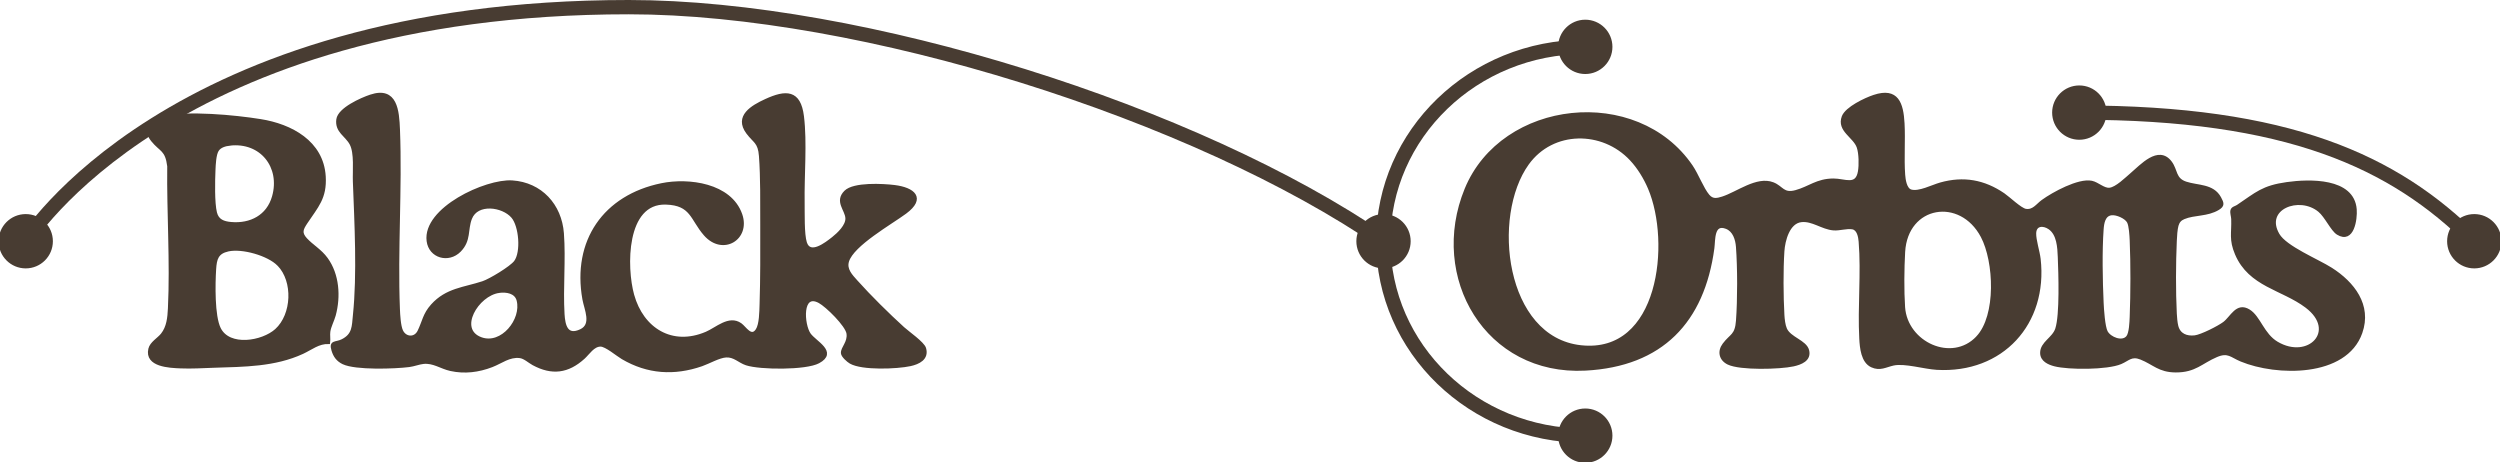
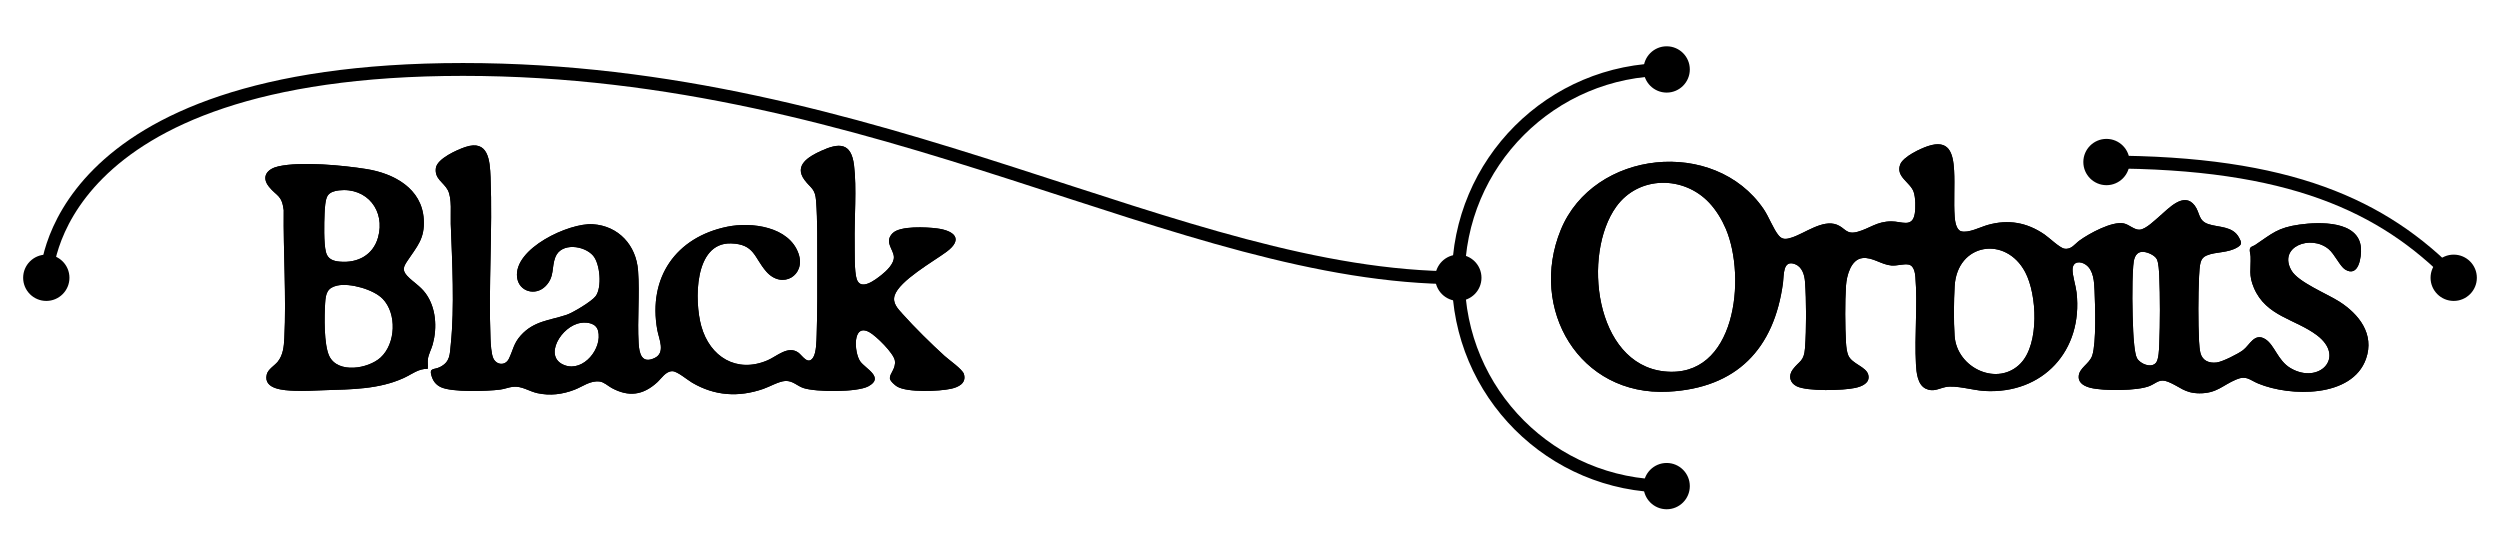
- <svg xmlns="http://www.w3.org/2000/svg" id="Layer_2" data-name="Layer 2" viewBox="0 0 874.55 161.4" fill="#483C32" stroke="#483C32">
+ <svg xmlns="http://www.w3.org/2000/svg" viewBox="0 0 972 216">
  <defs>
-     <style>
-       .cls-1 {
-         fill: none;
-         stroke-linecap: round;
-         stroke-linejoin: round;
-         stroke-width: 5px;
-       }
-     </style>
+     <style>.d{fill:none;stroke:#000;stroke-linecap:round;stroke-linejoin:round;stroke-width:5px;}</style>
  </defs>
-   <g id="Layer_4" data-name="Layer 4">
-     <g>
-       <circle cx="554.56" cy="16.39" r="9" />
-       <circle cx="554.56" cy="152.4" r="9" />
-       <circle cx="483.98" cy="84.39" r="9" />
-       <circle cx="727.38" cy="39.39" r="9" />
-       <circle cx="865.55" cy="84.39" r="9" />
-       <circle cx="9" cy="84.39" r="9" />
-       <g>
-         <path d="M107.01,83.7c2.23,2.42,5.04,3.88,7.18,6.82,4.05,5.56,4.52,13.25,2.76,19.75-.5,1.83-1.65,3.92-1.89,5.72-.18,1.31.11,2.57-.07,3.85-3.55-.13-6.15,2.09-9.17,3.49-9.77,4.51-20.43,4.47-31.02,4.82-3.86.13-7.78.39-11.67.22-3.85-.16-12.08-.48-10.74-6.28.49-2.12,3.07-3.48,4.33-5.07,2.07-2.61,2.36-5.91,2.52-9.14.79-16.3-.43-33.4-.24-49.74-.75-5.95-2.7-5.35-5.71-9.07-3.22-3.99-.61-7.02,3.69-7.96,8.86-1.94,25-.41,34.14,1.05,10.65,1.69,21.61,7.5,22.33,19.56.45,7.52-2.59,10.45-6.33,16.09-1.53,2.31-2.2,3.62-.1,5.91ZM80.44,50.45c-1.62.18-3.48.66-4.39,2.1-.95,1.5-1.09,5.05-1.17,6.9-.16,3.77-.34,11.48.52,14.96.69,2.78,2.79,3.52,5.43,3.75,6.86.61,12.89-2.51,14.83-9.36,2.96-10.43-4.27-19.59-15.22-18.36ZM97.44,92.59c-3.57-3.65-12.73-6.22-17.63-5.13-3.87.86-4.47,3.06-4.7,6.72-.32,5.09-.55,16.35,1.64,20.78,3.37,6.81,15.07,4.86,19.88.52,5.95-5.39,6.44-17.13.82-22.89Z" />
-         <path d="M160.8,87.68c-3.9,3.96-10.35,2.15-11.06-3.37-1.46-11.26,20.26-21.31,29.44-20.7,10.02.66,16.86,8.17,17.59,18.04.69,9.34-.33,18.9.22,28.24.23,3.97,1.19,8.12,6.21,5.74,4.37-2.07,1.67-7.42,1.03-10.97-3.62-20.34,7.24-35.98,27.22-40.08,9.44-1.94,24.03-.05,27.71,10.47,2.94,8.41-6.34,14.07-12.55,6.94-4.74-5.45-4.53-10.63-13.67-10.92-14.5-.45-14.27,22.53-11.59,32.15,3.33,11.97,13.73,18.44,25.75,13.31,3.64-1.55,7.93-5.84,11.93-3.05,1.57,1.09,3.74,5.08,5.8,1.97,1.28-1.93,1.3-6.52,1.38-8.91.3-9.18.26-18.64.24-27.8-.02-7.7.11-16.57-.46-24.2-.36-4.88-2.06-4.88-4.48-8.12-4.28-5.73,1.64-9.13,6.34-11.29,7.09-3.27,11.8-3.3,12.89,5.56,1.14,9.2.08,20.71.24,30.23.06,3.52-.17,11.03.79,13.99,1.55,4.79,7.24.32,9.63-1.57,1.92-1.52,4.98-4.38,4.83-7.05-.16-2.98-3.85-5.83-.47-9.2,2.94-2.93,13.12-2.36,17.12-1.87,6.67.83,10.63,4.06,3.8,9.12-5.01,3.71-18.4,11.22-20.17,17.02-.89,2.93,1.24,5.07,3.07,7.11,4.65,5.21,11.17,11.63,16.36,16.35,1.67,1.52,6.97,5.19,7.52,7.04,1.07,3.61-2.18,5.11-5.04,5.73-4.63,1.01-16.85,1.51-20.9-.85-.86-.5-2.78-2.17-2.85-3.2-.14-1.87,2.4-3.71,1.95-6.88-.41-2.89-7.35-9.69-9.95-11.1-6.68-3.63-5.88,8.03-3.53,11.37,1.99,2.83,9.55,6.25,3.17,9.69-4.41,2.38-20.39,2.27-25.2.69-2.53-.83-4.19-2.93-7.11-2.76-2.49.14-6.07,2.23-8.56,3.09-9.61,3.32-18.88,2.73-27.68-2.45-1.82-1.07-5.74-4.43-7.66-4.44-2.58-.02-4.28,2.87-5.94,4.37-5.5,4.99-11.05,5.73-17.63,2.16-1.42-.77-3.01-2.31-4.66-2.51-3.73-.46-6.57,1.94-9.82,3.19-4.67,1.8-9.5,2.41-14.41,1.33-3.35-.73-6.01-2.87-9.58-2.47-1.54.17-3.28.88-4.96,1.09-5.03.64-18.68,1.1-23.01-.96-1.95-.93-3.03-2.38-3.64-4.43-.97-3.24,1.01-2.23,3.31-3.39,4.02-2.02,3.79-4.97,4.19-8.81,1.5-14.45.54-32.17-.01-46.82-.14-3.69.56-9.96-1.15-13.18-1.61-3.04-5.21-4.32-4.64-8.54.5-3.68,8.31-7.14,11.51-8.2,8.92-2.96,9.5,5.24,9.76,11.76.82,20.72-.84,42.04-.02,62.76.08,2.02.28,5.89,1.09,7.64,1.22,2.66,4.67,3.01,6.06.16,1.67-3.42,1.81-5.92,4.62-9.05,5.09-5.66,11.19-5.82,17.77-8,2.5-.83,9.81-5.23,11.34-7.26,2.52-3.36,1.76-12.58-.99-15.77-3.43-3.97-12.41-5.19-14.67.56-1.56,3.98-.22,7.64-3.82,11.3ZM174.54,101.98c-7.58,1.04-14.94,13.31-6.28,16.47,7.34,2.68,14.73-6.62,12.96-13.41-.76-2.92-4.05-3.43-6.68-3.07Z" />
-       </g>
-       <path d="M745.62,60.95c3.4-2.86,9.45-9.75,13.67-4.16,2.11,2.8,1.29,5.89,5.35,7.23,4.15,1.38,9.42.69,11.87,5.21.99,1.84,1.3,2.63-.53,3.75-3.88,2.36-8.33,1.65-12.06,3.22-1.26.53-1.93,1.32-2.32,2.62s-.55,3.97-.61,5.45c-.35,7.8-.39,17.62,0,25.41.06,1.27.22,3.21.53,4.42.78,3.04,3.35,4.05,6.28,3.71,2.3-.27,8.36-3.35,10.27-4.79,2.63-1.99,4.44-6.9,8.63-4.32,3.66,2.25,4.84,8.34,9.83,11.29,11.06,6.52,21.6-4.23,10.3-12.77-8.42-6.35-19.79-7.31-24.51-18.41-2.14-5.03-1.13-7.23-1.3-12.19-.03-.92-.47-2.12-.28-2.96.21-.95,1.3-1.04,2.05-1.54,6.66-4.47,8.72-6.73,17.24-7.93,7.77-1.09,23.09-1.56,23.9,9.07.26,3.4-.87,11.65-6.15,8.39-1.99-1.23-4.08-5.99-6.43-7.94-6.98-5.8-19.79-.88-14.42,8.36,2.62,4.51,13.72,8.97,18.53,12.03,7.67,4.88,13.82,12.65,10.44,22.26-5.37,15.29-29.58,14.75-41.89,9.64-3.48-1.44-4.55-3.3-8.66-1.55-5.29,2.25-7.47,5.37-14.23,5.34-5.82-.03-7.63-2.66-12.15-4.47-3.36-1.35-4.42.43-7.12,1.58-4.69,2-18.13,2.02-23.08.75-2.08-.54-4.57-1.63-4.59-4.18-.03-3.54,4.18-5.01,5.28-8.39,1.62-4.96,1.12-19.48.89-25.2-.14-3.39-.35-7.95-3.38-10.08-2.15-1.51-5.07-1.39-5.17,1.79-.07,2.39,1.26,6.39,1.56,9.01,2.56,22.56-13.05,39.59-35.81,38.28-4.39-.25-11.26-2.37-15.22-1.5-2.69.59-4.65,1.96-7.52.65-3.31-1.51-3.73-6.39-3.9-9.58-.6-11.13.68-22.95-.22-33.94-.14-1.72-.62-4.41-2.63-4.78s-4.49.54-6.66.37c-3.96-.32-7.33-3.32-11.27-2.89-4.54.5-6.16,6.9-6.41,10.67-.43,6.43-.37,15.8,0,22.27.08,1.46.31,3.62.9,4.94,1.48,3.33,6.96,4.33,7.76,7.52.83,3.28-2.51,4.51-5.05,5.07-4.67,1.03-18.59,1.42-22.76-.62-2.77-1.36-3.34-4.15-1.52-6.57,2.55-3.4,4.34-2.99,4.73-8.31.54-7.3.54-18.51-.01-25.85-.2-2.62-1.13-5.69-3.82-6.74-4.89-1.91-4.34,4.38-4.72,7.19-3.45,25.73-17.98,40.96-44.6,42.37-34.63,1.84-54.38-32.25-41.8-62.92,12.74-31.06,59.72-36.11,78.85-8.08,2.04,2.99,3.84,7.89,5.88,10.3,1.47,1.74,3.07,1.42,5.03.79,5.18-1.65,12.04-7.16,17.6-5,3.26,1.27,3.55,3.98,8.02,2.76,4.8-1.32,7.4-4.03,13.15-4.06,3.96-.02,8.14,2.56,9.08-2.93.39-2.28.33-6.33-.42-8.53-1.28-3.77-7.02-5.84-5.25-10.62,1.13-3.05,7.8-6.19,10.8-7.18,8.16-2.71,9.8,2.56,10.18,9.48.32,5.85-.2,12.14.22,17.98.12,1.67.56,5.05,2.46,5.63,2.81.87,7.58-1.65,10.4-2.44,8.02-2.26,15.21-.98,22.05,3.7,1.84,1.26,5.92,5.22,7.74,5.52,2.71.45,4.02-1.81,5.92-3.19,3.72-2.7,12.62-7.57,17.16-6.63,2.12.44,4.2,2.66,6.28,2.44,2.43-.26,5.83-3.69,7.68-5.25ZM570.57,55.74c-9.94-10.63-27.44-10.64-36.19,1.5-13.24,18.39-8.4,61.09,18.64,64.03,27.93,3.04,32.01-36.52,23.97-55.43-1.52-3.58-3.75-7.26-6.42-10.1ZM691.71,118.05c7.19-7.58,6.31-26.6,1.69-35.35-7.57-14.34-26.49-11.28-27.44,5.42-.33,5.75-.41,13.62-.02,19.35.86,12.63,16.88,19.96,25.77,10.59ZM738.71,74.8c-2.74.26-3.16,3.24-3.32,5.46-.55,7.49-.35,18.03,0,25.61.1,2.26.5,8.48,1.45,10.24,1.23,2.28,5.6,4.02,7.42,1.78,1.05-1.29,1.18-5.29,1.25-7.06.32-8.43.35-18.34,0-26.77-.07-1.61-.26-5.15-.96-6.45-.87-1.63-4.05-2.99-5.84-2.81Z" />
-       <path class="cls-1" d="M9,84.39S59.53,2.5,219.95,2.5c81.49,0,198.41,36.86,263.94,81.89" />
-       <path class="cls-1" d="M554.38,152.4c-38.93,0-70.49-30.45-70.49-68s31.56-68,70.49-68" />
-       <path class="cls-1" d="M727.38,39.39c72.74,0,110.05,16.89,138.17,45" />
-     </g>
+   <g id="a">
+     <path d="M158.32,107.26c2.23,2.42,5.04,3.88,7.18,6.82,4.05,5.56,4.52,13.25,2.76,19.75-.5,1.83-1.65,3.92-1.89,5.72-.18,1.31.11,2.57-.07,3.85-3.55-.13-6.15,2.09-9.17,3.49-9.77,4.51-20.43,4.47-31.02,4.82-3.86.13-7.78.39-11.67.22s-12.08-.48-10.74-6.28c.49-2.12,3.07-3.48,4.33-5.07,2.07-2.61,2.36-5.91,2.52-9.14.79-16.3-.43-33.4-.24-49.74-.75-5.95-2.7-5.35-5.71-9.07-3.22-3.99-.61-7.02,3.69-7.96,8.86-1.94,25-.41,34.14,1.05,10.65,1.69,21.61,7.5,22.33,19.56.45,7.52-2.59,10.45-6.33,16.09-1.53,2.31-2.2,3.62-.1,5.91ZM131.75,74.02c-1.62.18-3.48.66-4.39,2.1s-1.09,5.05-1.17,6.9c-.16,3.77-.34,11.48.52,14.96.69,2.78,2.79,3.52,5.43,3.75,6.86.61,12.89-2.51,14.83-9.36,2.96-10.43-4.27-19.59-15.22-18.36ZM148.75,116.15c-3.57-3.65-12.73-6.22-17.63-5.13-3.87.86-4.47,3.06-4.7,6.72-.32,5.09-.55,16.35,1.64,20.78,3.37,6.81,15.07,4.86,19.88.52,5.95-5.39,6.44-17.13.82-22.89Z" />
+     <path d="M212.11,111.25c-3.9,3.96-10.35,2.15-11.06-3.37-1.46-11.26,20.26-21.31,29.44-20.7,10.02.66,16.86,8.17,17.59,18.04.69,9.34-.33,18.9.22,28.24.23,3.97,1.19,8.12,6.21,5.74,4.37-2.07,1.67-7.42,1.03-10.97-3.62-20.34,7.24-35.98,27.22-40.08,9.44-1.94,24.03-.05,27.71,10.47,2.94,8.41-6.34,14.07-12.55,6.94-4.74-5.45-4.53-10.63-13.67-10.92-14.5-.45-14.27,22.53-11.59,32.15,3.33,11.97,13.73,18.44,25.75,13.31,3.64-1.55,7.93-5.84,11.93-3.05,1.57,1.09,3.74,5.08,5.8,1.97,1.28-1.93,1.3-6.52,1.38-8.91.3-9.18.26-18.64.24-27.8-.02-7.7.11-16.57-.46-24.2-.36-4.88-2.06-4.88-4.48-8.12-4.28-5.73,1.64-9.13,6.34-11.29,7.09-3.27,11.8-3.3,12.89,5.56s.08,20.71.24,30.23c.06,3.52-.17,11.03.79,13.99,1.55,4.79,7.24.32,9.63-1.57,1.92-1.52,4.98-4.38,4.83-7.05-.16-2.98-3.85-5.83-.47-9.2,2.94-2.93,13.12-2.36,17.12-1.87,6.67.83,10.63,4.06,3.8,9.12-5.01,3.71-18.4,11.22-20.17,17.02-.89,2.93,1.24,5.07,3.07,7.11,4.65,5.21,11.17,11.63,16.36,16.35,1.67,1.52,6.97,5.19,7.52,7.04,1.07,3.61-2.18,5.11-5.04,5.73-4.63,1.01-16.85,1.51-20.9-.85-.86-.5-2.78-2.17-2.85-3.2-.14-1.87,2.4-3.71,1.95-6.88-.41-2.89-7.35-9.69-9.95-11.1-6.68-3.63-5.88,8.03-3.53,11.37,1.99,2.83,9.55,6.25,3.17,9.69-4.41,2.38-20.39,2.27-25.2.69-2.53-.83-4.19-2.93-7.11-2.76-2.49.14-6.07,2.23-8.56,3.09-9.61,3.32-18.88,2.73-27.68-2.45-1.82-1.07-5.74-4.43-7.66-4.44-2.58-.02-4.28,2.87-5.94,4.37-5.5,4.99-11.05,5.73-17.63,2.16-1.42-.77-3.01-2.31-4.66-2.51-3.73-.46-6.57,1.94-9.82,3.19-4.67,1.8-9.5,2.41-14.41,1.33-3.35-.73-6.01-2.87-9.58-2.47-1.54.17-3.28.88-4.96,1.09-5.03.64-18.68,1.1-23.01-.96-1.95-.93-3.03-2.38-3.64-4.43-.97-3.24,1.01-2.23,3.31-3.39,4.02-2.02,3.79-4.97,4.19-8.81,1.5-14.45.54-32.17-.01-46.82-.14-3.69.56-9.96-1.15-13.18-1.61-3.04-5.21-4.32-4.64-8.54.5-3.68,8.31-7.14,11.51-8.2,8.92-2.96,9.5,5.24,9.76,11.76.82,20.72-.84,42.04-.02,62.76.08,2.02.28,5.89,1.09,7.64,1.22,2.66,4.67,3.01,6.06.16,1.67-3.42,1.81-5.92,4.62-9.05,5.09-5.66,11.19-5.82,17.77-8,2.5-.83,9.81-5.23,11.34-7.26,2.52-3.36,1.76-12.58-.99-15.77-3.43-3.97-12.41-5.19-14.67.56-1.56,3.98-.22,7.64-3.82,11.3ZM225.85,125.54c-7.58,1.04-14.94,13.31-6.28,16.47,7.34,2.68,14.73-6.62,12.96-13.41-.76-2.92-4.05-3.43-6.68-3.07Z" />
+     <path d="M839.63,84.08c3.4-2.86,9.45-9.75,13.67-4.16,2.11,2.8,1.29,5.89,5.35,7.23s9.42.69,11.87,5.21c.99,1.84,1.3,2.63-.53,3.75-3.88,2.36-8.33,1.65-12.06,3.22-1.26.53-1.93,1.32-2.32,2.62s-.55,3.97-.61,5.45c-.35,7.8-.39,17.62,0,25.41.06,1.27.22,3.21.53,4.42.78,3.04,3.35,4.05,6.28,3.71,2.3-.27,8.36-3.35,10.27-4.79,2.63-1.99,4.44-6.9,8.63-4.32,3.66,2.25,4.84,8.34,9.83,11.29,11.06,6.52,21.6-4.23,10.3-12.77-8.42-6.35-19.79-7.31-24.51-18.41-2.14-5.03-1.13-7.23-1.3-12.19-.03-.92-.47-2.12-.28-2.96.21-.95,1.3-1.04,2.05-1.54,6.66-4.47,8.72-6.73,17.24-7.93,7.77-1.09,23.09-1.56,23.9,9.07.26,3.4-.87,11.65-6.15,8.39-1.99-1.23-4.08-5.99-6.43-7.94-6.98-5.8-19.79-.88-14.42,8.36,2.62,4.51,13.72,8.97,18.53,12.03,7.67,4.88,13.82,12.65,10.44,22.26-5.37,15.29-29.58,14.75-41.89,9.64-3.48-1.44-4.55-3.3-8.66-1.55-5.29,2.25-7.47,5.37-14.23,5.34-5.82-.03-7.63-2.66-12.15-4.47-3.36-1.35-4.42.43-7.12,1.58-4.69,2-18.13,2.02-23.08.75-2.08-.54-4.57-1.63-4.59-4.18-.03-3.54,4.18-5.01,5.28-8.39,1.62-4.96,1.12-19.48.89-25.2-.14-3.39-.35-7.95-3.38-10.08-2.15-1.51-5.07-1.39-5.17,1.79-.07,2.39,1.26,6.39,1.56,9.01,2.56,22.56-13.05,39.59-35.81,38.28-4.39-.25-11.26-2.37-15.22-1.5-2.69.59-4.65,1.96-7.52.65-3.31-1.51-3.73-6.39-3.9-9.58-.6-11.13.68-22.95-.22-33.94-.14-1.72-.62-4.41-2.63-4.78-1.96-.36-4.49.54-6.66.37-3.96-.32-7.33-3.32-11.27-2.89-4.54.5-6.16,6.9-6.41,10.67-.43,6.43-.37,15.8,0,22.27.08,1.46.31,3.62.9,4.94,1.48,3.33,6.96,4.33,7.76,7.52s-2.51,4.51-5.05,5.07c-4.67,1.03-18.59,1.42-22.76-.62-2.77-1.36-3.34-4.15-1.52-6.57,2.55-3.4,4.34-2.99,4.73-8.31.54-7.3.54-18.51-.01-25.85-.2-2.62-1.13-5.69-3.82-6.74-4.89-1.91-4.34,4.38-4.72,7.19-3.45,25.73-17.98,40.96-44.6,42.37-34.63,1.84-54.38-32.25-41.8-62.92,12.74-31.06,59.72-36.11,78.85-8.08,2.04,2.99,3.84,7.89,5.88,10.3,1.47,1.74,3.07,1.42,5.03.79,5.18-1.65,12.04-7.16,17.6-5,3.26,1.27,3.55,3.98,8.02,2.76,4.8-1.32,7.4-4.03,13.15-4.06,3.96-.02,8.14,2.56,9.08-2.93.39-2.28.33-6.33-.42-8.53-1.28-3.77-7.02-5.84-5.25-10.62,1.13-3.05,7.8-6.19,10.8-7.18,8.16-2.71,9.8,2.56,10.18,9.48.32,5.85-.2,12.14.22,17.98.12,1.67.56,5.05,2.46,5.63,2.81.87,7.58-1.65,10.4-2.44,8.02-2.26,15.21-.98,22.05,3.7,1.84,1.26,5.92,5.22,7.74,5.52,2.71.45,4.02-1.81,5.92-3.19,3.72-2.7,12.62-7.57,17.16-6.63,2.12.44,4.2,2.66,6.28,2.44,2.43-.26,5.83-3.69,7.68-5.25ZM664.58,78.86c-9.94-10.63-27.44-10.64-36.19,1.5-13.24,18.39-8.4,61.09,18.64,64.03,27.93,3.04,32.01-36.52,23.97-55.43-1.52-3.58-3.75-7.26-6.42-10.1ZM785.72,141.17c7.19-7.58,6.31-26.6,1.69-35.35-7.57-14.34-26.49-11.28-27.44,5.42-.33,5.75-.41,13.62-.02,19.35.86,12.63,16.88,19.96,25.77,10.59ZM832.72,97.93c-2.74.26-3.16,3.24-3.32,5.46-.55,7.49-.35,18.03,0,25.61.1,2.26.5,8.48,1.45,10.24,1.23,2.28,5.6,4.02,7.42,1.78,1.05-1.29,1.18-5.29,1.25-7.06.32-8.43.35-18.34,0-26.77-.07-1.61-.26-5.15-.96-6.45-.87-1.63-4.05-2.99-5.84-2.81Z" />
+   </g>
+   <g id="b">
+     <path d="M158.32,107.26c2.23,2.42,5.04,3.88,7.18,6.82,4.05,5.56,4.52,13.25,2.76,19.75-.5,1.83-1.65,3.92-1.89,5.72-.18,1.31.11,2.57-.07,3.85-3.55-.13-6.15,2.09-9.17,3.49-9.77,4.51-20.43,4.47-31.02,4.82-3.86.13-7.78.39-11.67.22s-12.08-.48-10.74-6.28c.49-2.12,3.07-3.48,4.33-5.07,2.07-2.61,2.36-5.91,2.52-9.14.79-16.3-.43-33.4-.24-49.74-.75-5.95-2.7-5.35-5.71-9.07-3.22-3.99-.61-7.02,3.69-7.96,8.86-1.94,25-.41,34.14,1.05,10.65,1.69,21.61,7.5,22.33,19.56.45,7.52-2.59,10.45-6.33,16.09-1.53,2.31-2.2,3.62-.1,5.91ZM131.75,74.02c-1.62.18-3.48.66-4.39,2.1s-1.09,5.05-1.17,6.9c-.16,3.77-.34,11.48.52,14.96.69,2.78,2.79,3.52,5.43,3.75,6.86.61,12.89-2.51,14.83-9.36,2.96-10.43-4.27-19.59-15.22-18.36ZM148.75,116.15c-3.57-3.65-12.73-6.22-17.63-5.13-3.87.86-4.47,3.06-4.7,6.72-.32,5.09-.55,16.35,1.64,20.78,3.37,6.81,15.07,4.86,19.88.52,5.95-5.39,6.44-17.13.82-22.89Z" />
+     <path d="M212.11,111.25c-3.9,3.96-10.35,2.15-11.06-3.37-1.46-11.26,20.26-21.31,29.44-20.7,10.02.66,16.86,8.17,17.59,18.04.69,9.34-.33,18.9.22,28.24.23,3.97,1.19,8.12,6.21,5.74,4.37-2.07,1.67-7.42,1.03-10.97-3.62-20.34,7.24-35.98,27.22-40.08,9.44-1.94,24.03-.05,27.71,10.47,2.94,8.41-6.34,14.07-12.55,6.94-4.74-5.45-4.53-10.63-13.67-10.92-14.5-.45-14.27,22.53-11.59,32.15,3.33,11.97,13.73,18.44,25.75,13.31,3.64-1.55,7.93-5.84,11.93-3.05,1.57,1.09,3.74,5.08,5.8,1.97,1.28-1.93,1.3-6.52,1.38-8.91.3-9.18.26-18.64.24-27.8-.02-7.7.11-16.57-.46-24.2-.36-4.88-2.06-4.88-4.48-8.12-4.28-5.73,1.64-9.13,6.34-11.29,7.09-3.27,11.8-3.3,12.89,5.56s.08,20.71.24,30.23c.06,3.52-.17,11.03.79,13.99,1.55,4.79,7.24.32,9.63-1.57,1.92-1.52,4.98-4.38,4.83-7.05-.16-2.98-3.85-5.83-.47-9.2,2.94-2.93,13.12-2.36,17.12-1.87,6.67.83,10.63,4.06,3.8,9.12-5.01,3.71-18.4,11.22-20.17,17.02-.89,2.93,1.24,5.07,3.07,7.11,4.65,5.21,11.17,11.63,16.36,16.35,1.67,1.52,6.97,5.19,7.52,7.04,1.07,3.61-2.18,5.11-5.04,5.73-4.63,1.01-16.85,1.51-20.9-.85-.86-.5-2.78-2.17-2.85-3.2-.14-1.87,2.4-3.71,1.95-6.88-.41-2.89-7.35-9.69-9.95-11.1-6.68-3.63-5.88,8.03-3.53,11.37,1.99,2.83,9.55,6.25,3.17,9.69-4.41,2.38-20.39,2.27-25.2.69-2.53-.83-4.19-2.93-7.11-2.76-2.49.14-6.07,2.23-8.56,3.09-9.61,3.32-18.88,2.73-27.68-2.45-1.82-1.07-5.74-4.43-7.66-4.44-2.58-.02-4.28,2.87-5.94,4.37-5.5,4.99-11.05,5.73-17.63,2.16-1.42-.77-3.01-2.31-4.66-2.51-3.73-.46-6.57,1.94-9.82,3.19-4.67,1.8-9.5,2.41-14.41,1.33-3.35-.73-6.01-2.87-9.58-2.47-1.54.17-3.28.88-4.96,1.09-5.03.64-18.68,1.1-23.01-.96-1.95-.93-3.03-2.38-3.64-4.43-.97-3.24,1.01-2.23,3.31-3.39,4.02-2.02,3.79-4.97,4.19-8.81,1.5-14.45.54-32.17-.01-46.82-.14-3.69.56-9.96-1.15-13.18-1.61-3.04-5.21-4.32-4.64-8.54.5-3.68,8.31-7.14,11.51-8.2,8.92-2.96,9.5,5.24,9.76,11.76.82,20.72-.84,42.04-.02,62.76.08,2.02.28,5.89,1.09,7.64,1.22,2.66,4.67,3.01,6.06.16,1.67-3.42,1.81-5.92,4.62-9.05,5.09-5.66,11.19-5.82,17.77-8,2.5-.83,9.81-5.23,11.34-7.26,2.52-3.36,1.76-12.58-.99-15.77-3.43-3.97-12.41-5.19-14.67.56-1.56,3.98-.22,7.64-3.82,11.3ZM225.85,125.54c-7.58,1.04-14.94,13.31-6.28,16.47,7.34,2.68,14.73-6.62,12.96-13.41-.76-2.92-4.05-3.43-6.68-3.07Z" />
+     <path d="M839.63,84.08c3.4-2.86,9.45-9.75,13.67-4.16,2.11,2.8,1.29,5.89,5.35,7.23s9.42.69,11.87,5.21c.99,1.84,1.3,2.63-.53,3.75-3.88,2.36-8.33,1.65-12.06,3.22-1.26.53-1.93,1.32-2.32,2.62s-.55,3.97-.61,5.45c-.35,7.8-.39,17.62,0,25.41.06,1.27.22,3.21.53,4.42.78,3.04,3.35,4.05,6.28,3.71,2.3-.27,8.36-3.35,10.27-4.79,2.63-1.99,4.44-6.9,8.63-4.32,3.66,2.25,4.84,8.34,9.83,11.29,11.06,6.52,21.6-4.23,10.3-12.77-8.42-6.35-19.79-7.31-24.51-18.41-2.14-5.03-1.13-7.23-1.3-12.19-.03-.92-.47-2.12-.28-2.96.21-.95,1.3-1.04,2.05-1.54,6.66-4.47,8.72-6.73,17.24-7.93,7.77-1.09,23.09-1.56,23.9,9.07.26,3.4-.87,11.65-6.15,8.39-1.99-1.23-4.08-5.99-6.43-7.94-6.98-5.8-19.79-.88-14.42,8.36,2.62,4.51,13.72,8.97,18.53,12.03,7.67,4.88,13.82,12.65,10.44,22.26-5.37,15.29-29.58,14.75-41.89,9.64-3.48-1.44-4.55-3.3-8.66-1.55-5.29,2.25-7.47,5.37-14.23,5.34-5.82-.03-7.63-2.66-12.15-4.47-3.36-1.35-4.42.43-7.12,1.58-4.69,2-18.13,2.02-23.08.75-2.08-.54-4.57-1.63-4.59-4.18-.03-3.54,4.18-5.01,5.28-8.39,1.62-4.96,1.12-19.48.89-25.2-.14-3.39-.35-7.95-3.38-10.08-2.15-1.51-5.07-1.39-5.17,1.79-.07,2.39,1.26,6.39,1.56,9.01,2.56,22.56-13.05,39.59-35.81,38.28-4.39-.25-11.26-2.37-15.22-1.5-2.69.59-4.65,1.96-7.52.65-3.31-1.51-3.73-6.39-3.9-9.58-.6-11.13.68-22.95-.22-33.94-.14-1.72-.62-4.41-2.63-4.78-1.96-.36-4.49.54-6.66.37-3.96-.32-7.33-3.32-11.27-2.89-4.54.5-6.16,6.9-6.41,10.67-.43,6.43-.37,15.8,0,22.27.08,1.46.31,3.62.9,4.94,1.48,3.33,6.96,4.33,7.76,7.52s-2.51,4.51-5.05,5.07c-4.67,1.03-18.59,1.42-22.76-.62-2.77-1.36-3.34-4.15-1.52-6.57,2.55-3.4,4.34-2.99,4.73-8.31.54-7.3.54-18.51-.01-25.85-.2-2.62-1.13-5.69-3.82-6.74-4.89-1.91-4.34,4.38-4.72,7.19-3.45,25.73-17.98,40.96-44.6,42.37-34.63,1.84-54.38-32.25-41.8-62.92,12.74-31.06,59.72-36.11,78.85-8.08,2.04,2.99,3.84,7.89,5.88,10.3,1.47,1.74,3.07,1.42,5.03.79,5.18-1.65,12.04-7.16,17.6-5,3.26,1.27,3.55,3.98,8.02,2.76,4.8-1.32,7.4-4.03,13.15-4.06,3.96-.02,8.14,2.56,9.08-2.93.39-2.28.33-6.33-.42-8.53-1.28-3.77-7.02-5.84-5.25-10.62,1.13-3.05,7.8-6.19,10.8-7.18,8.16-2.71,9.8,2.56,10.18,9.48.32,5.85-.2,12.14.22,17.98.12,1.67.56,5.05,2.46,5.63,2.81.87,7.58-1.65,10.4-2.44,8.02-2.26,15.21-.98,22.05,3.7,1.84,1.26,5.92,5.22,7.74,5.52,2.71.45,4.02-1.81,5.92-3.19,3.72-2.7,12.62-7.57,17.16-6.63,2.12.44,4.2,2.66,6.28,2.44,2.43-.26,5.83-3.69,7.68-5.25ZM664.58,78.86c-9.94-10.63-27.44-10.64-36.19,1.5-13.24,18.39-8.4,61.09,18.64,64.03,27.93,3.04,32.01-36.52,23.97-55.43-1.52-3.58-3.75-7.26-6.42-10.1ZM785.72,141.17c7.19-7.58,6.31-26.6,1.69-35.35-7.57-14.34-26.49-11.28-27.44,5.42-.33,5.75-.41,13.62-.02,19.35.86,12.63,16.88,19.96,25.77,10.59ZM832.72,97.93c-2.74.26-3.16,3.24-3.32,5.46-.55,7.49-.35,18.03,0,25.61.1,2.26.5,8.48,1.45,10.24,1.23,2.28,5.6,4.02,7.42,1.78,1.05-1.29,1.18-5.29,1.25-7.06.32-8.43.35-18.34,0-26.77-.07-1.61-.26-5.15-.96-6.45-.87-1.63-4.05-2.99-5.84-2.81Z" />
+     <circle cx="648" cy="27" r="9" />
+     <circle cx="648" cy="189" r="9" />
+     <circle cx="567" cy="108" r="9" />
+     <circle cx="819" cy="63" r="9" />
+     <circle cx="954" cy="108" r="9" />
+     <circle cx="18" cy="108" r="9" />
+   </g>
+   <g id="c">
+     <path class="d" d="M18,108s0-81,162-81,279,81,387,81" />
+     <path class="d" d="M648,189c-44.74,0-81-36.26-81-81s36.26-81,81-81" />
+     <path class="d" d="M819,63c71.07,0,107.53,16.89,135,45" />
  </g>
</svg>
